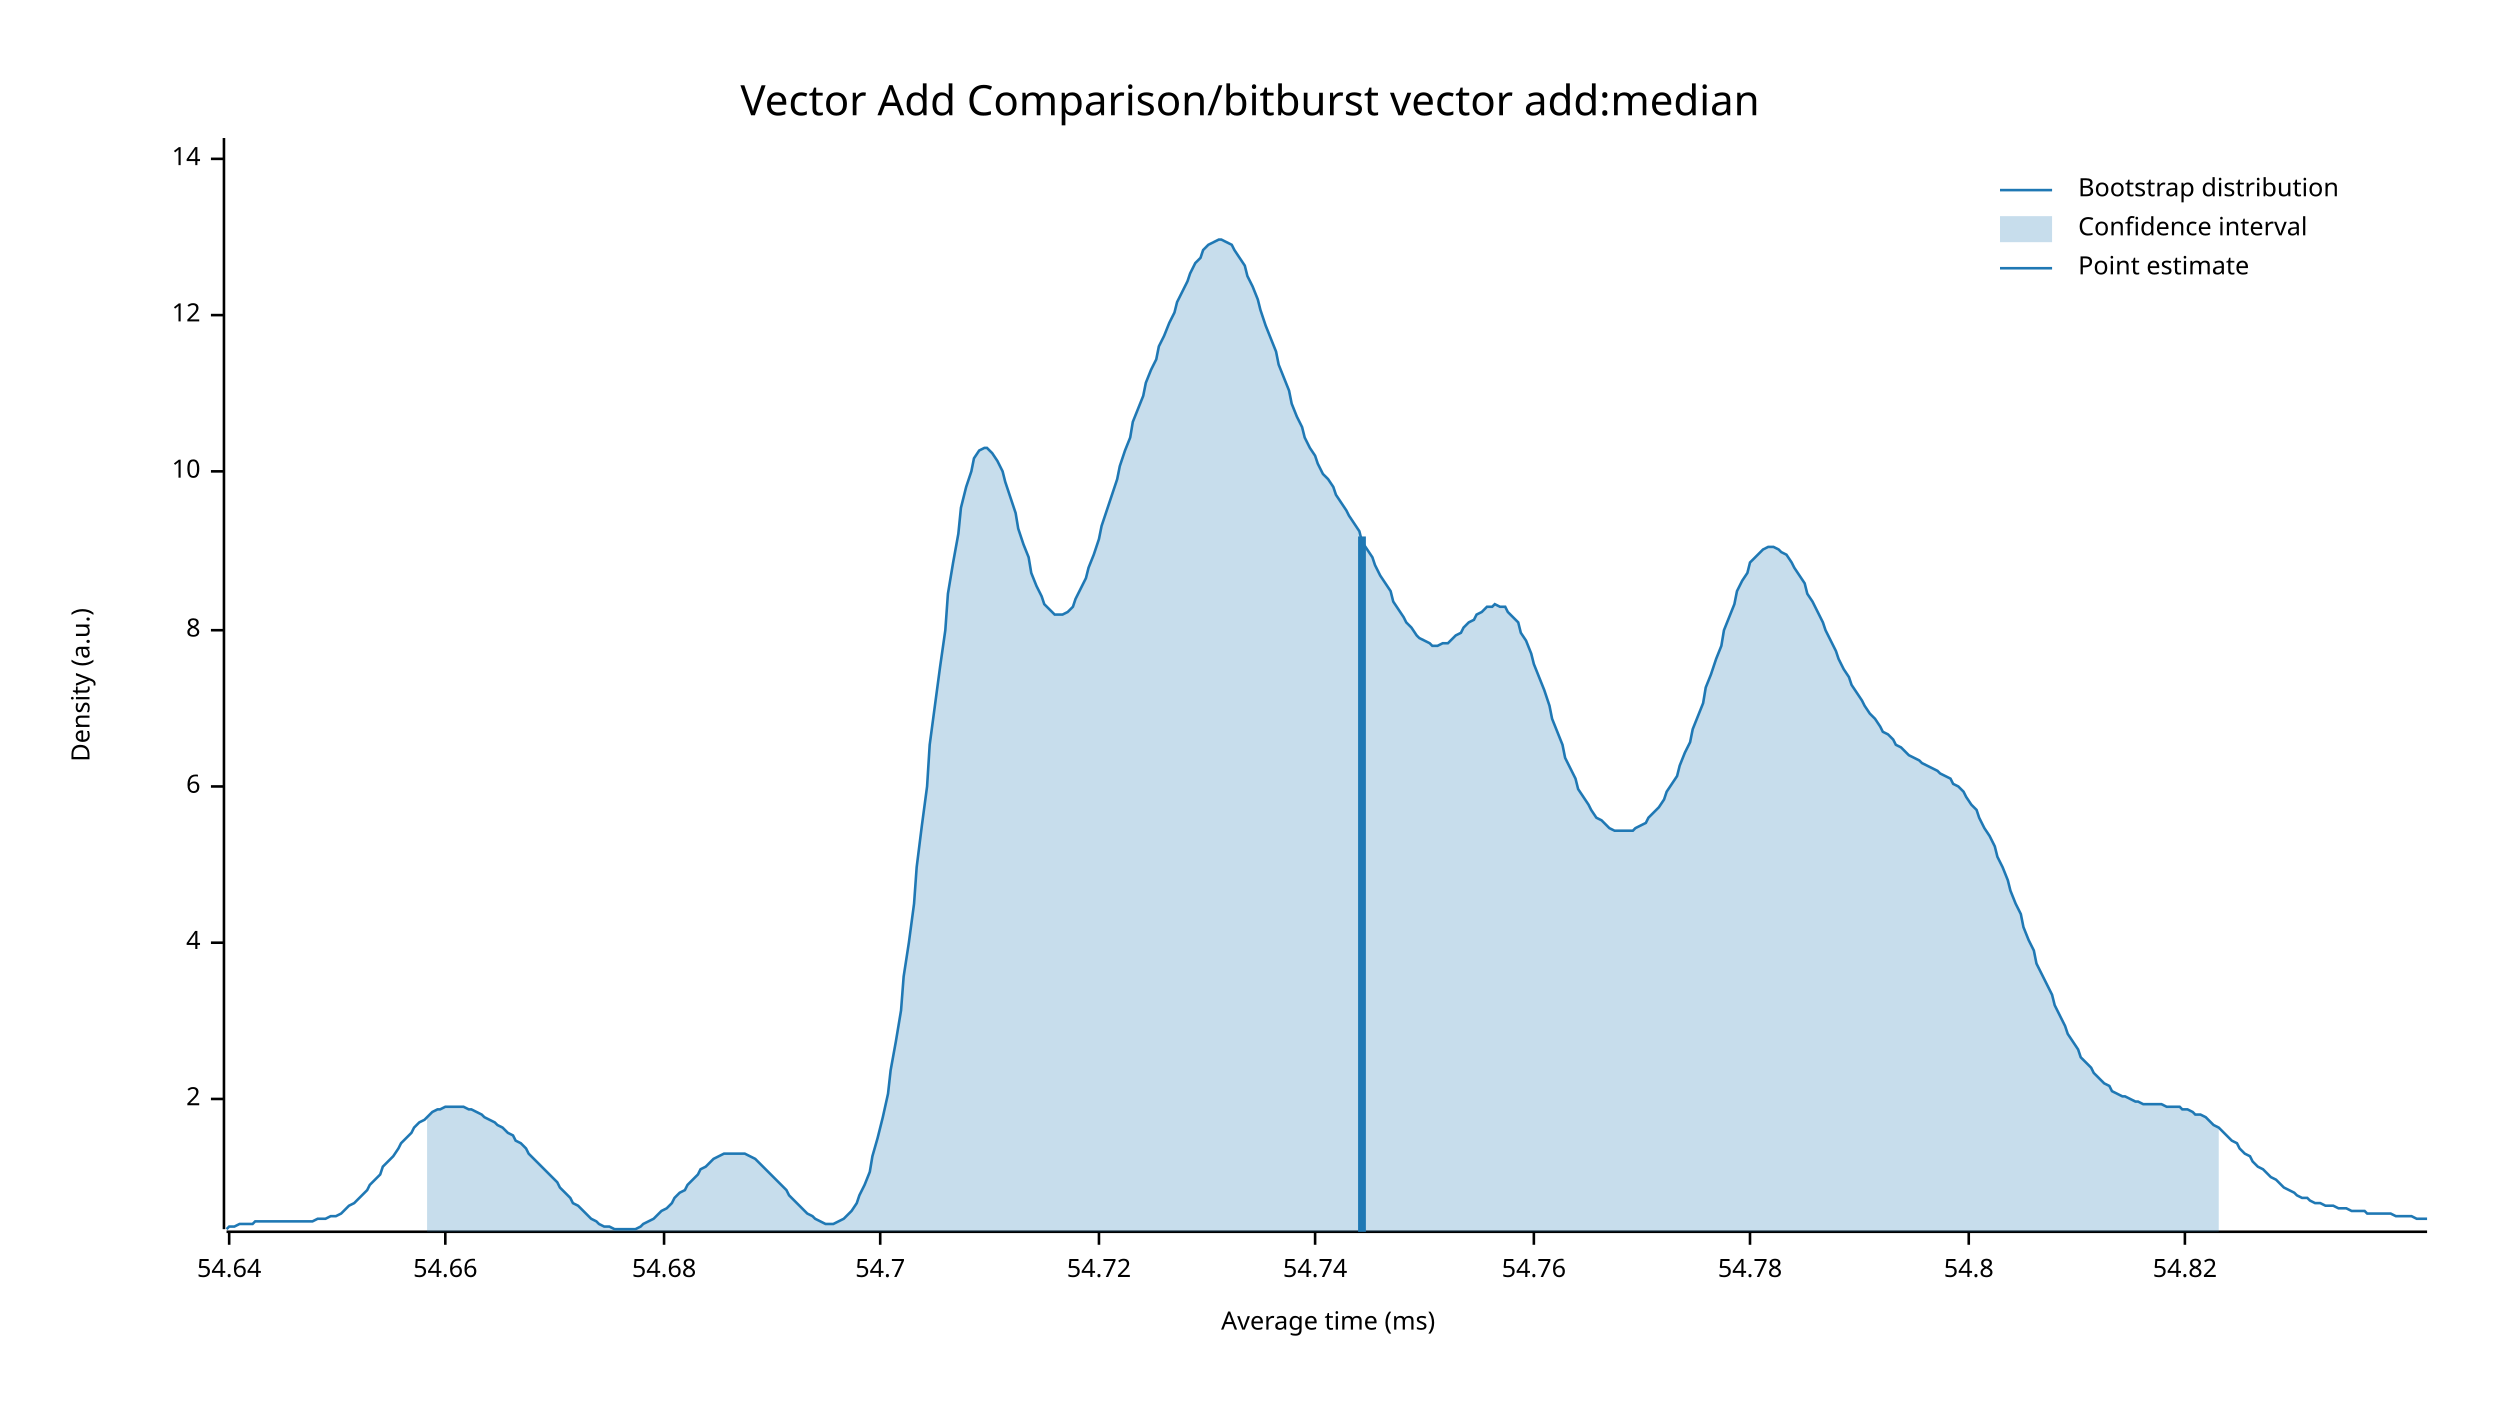
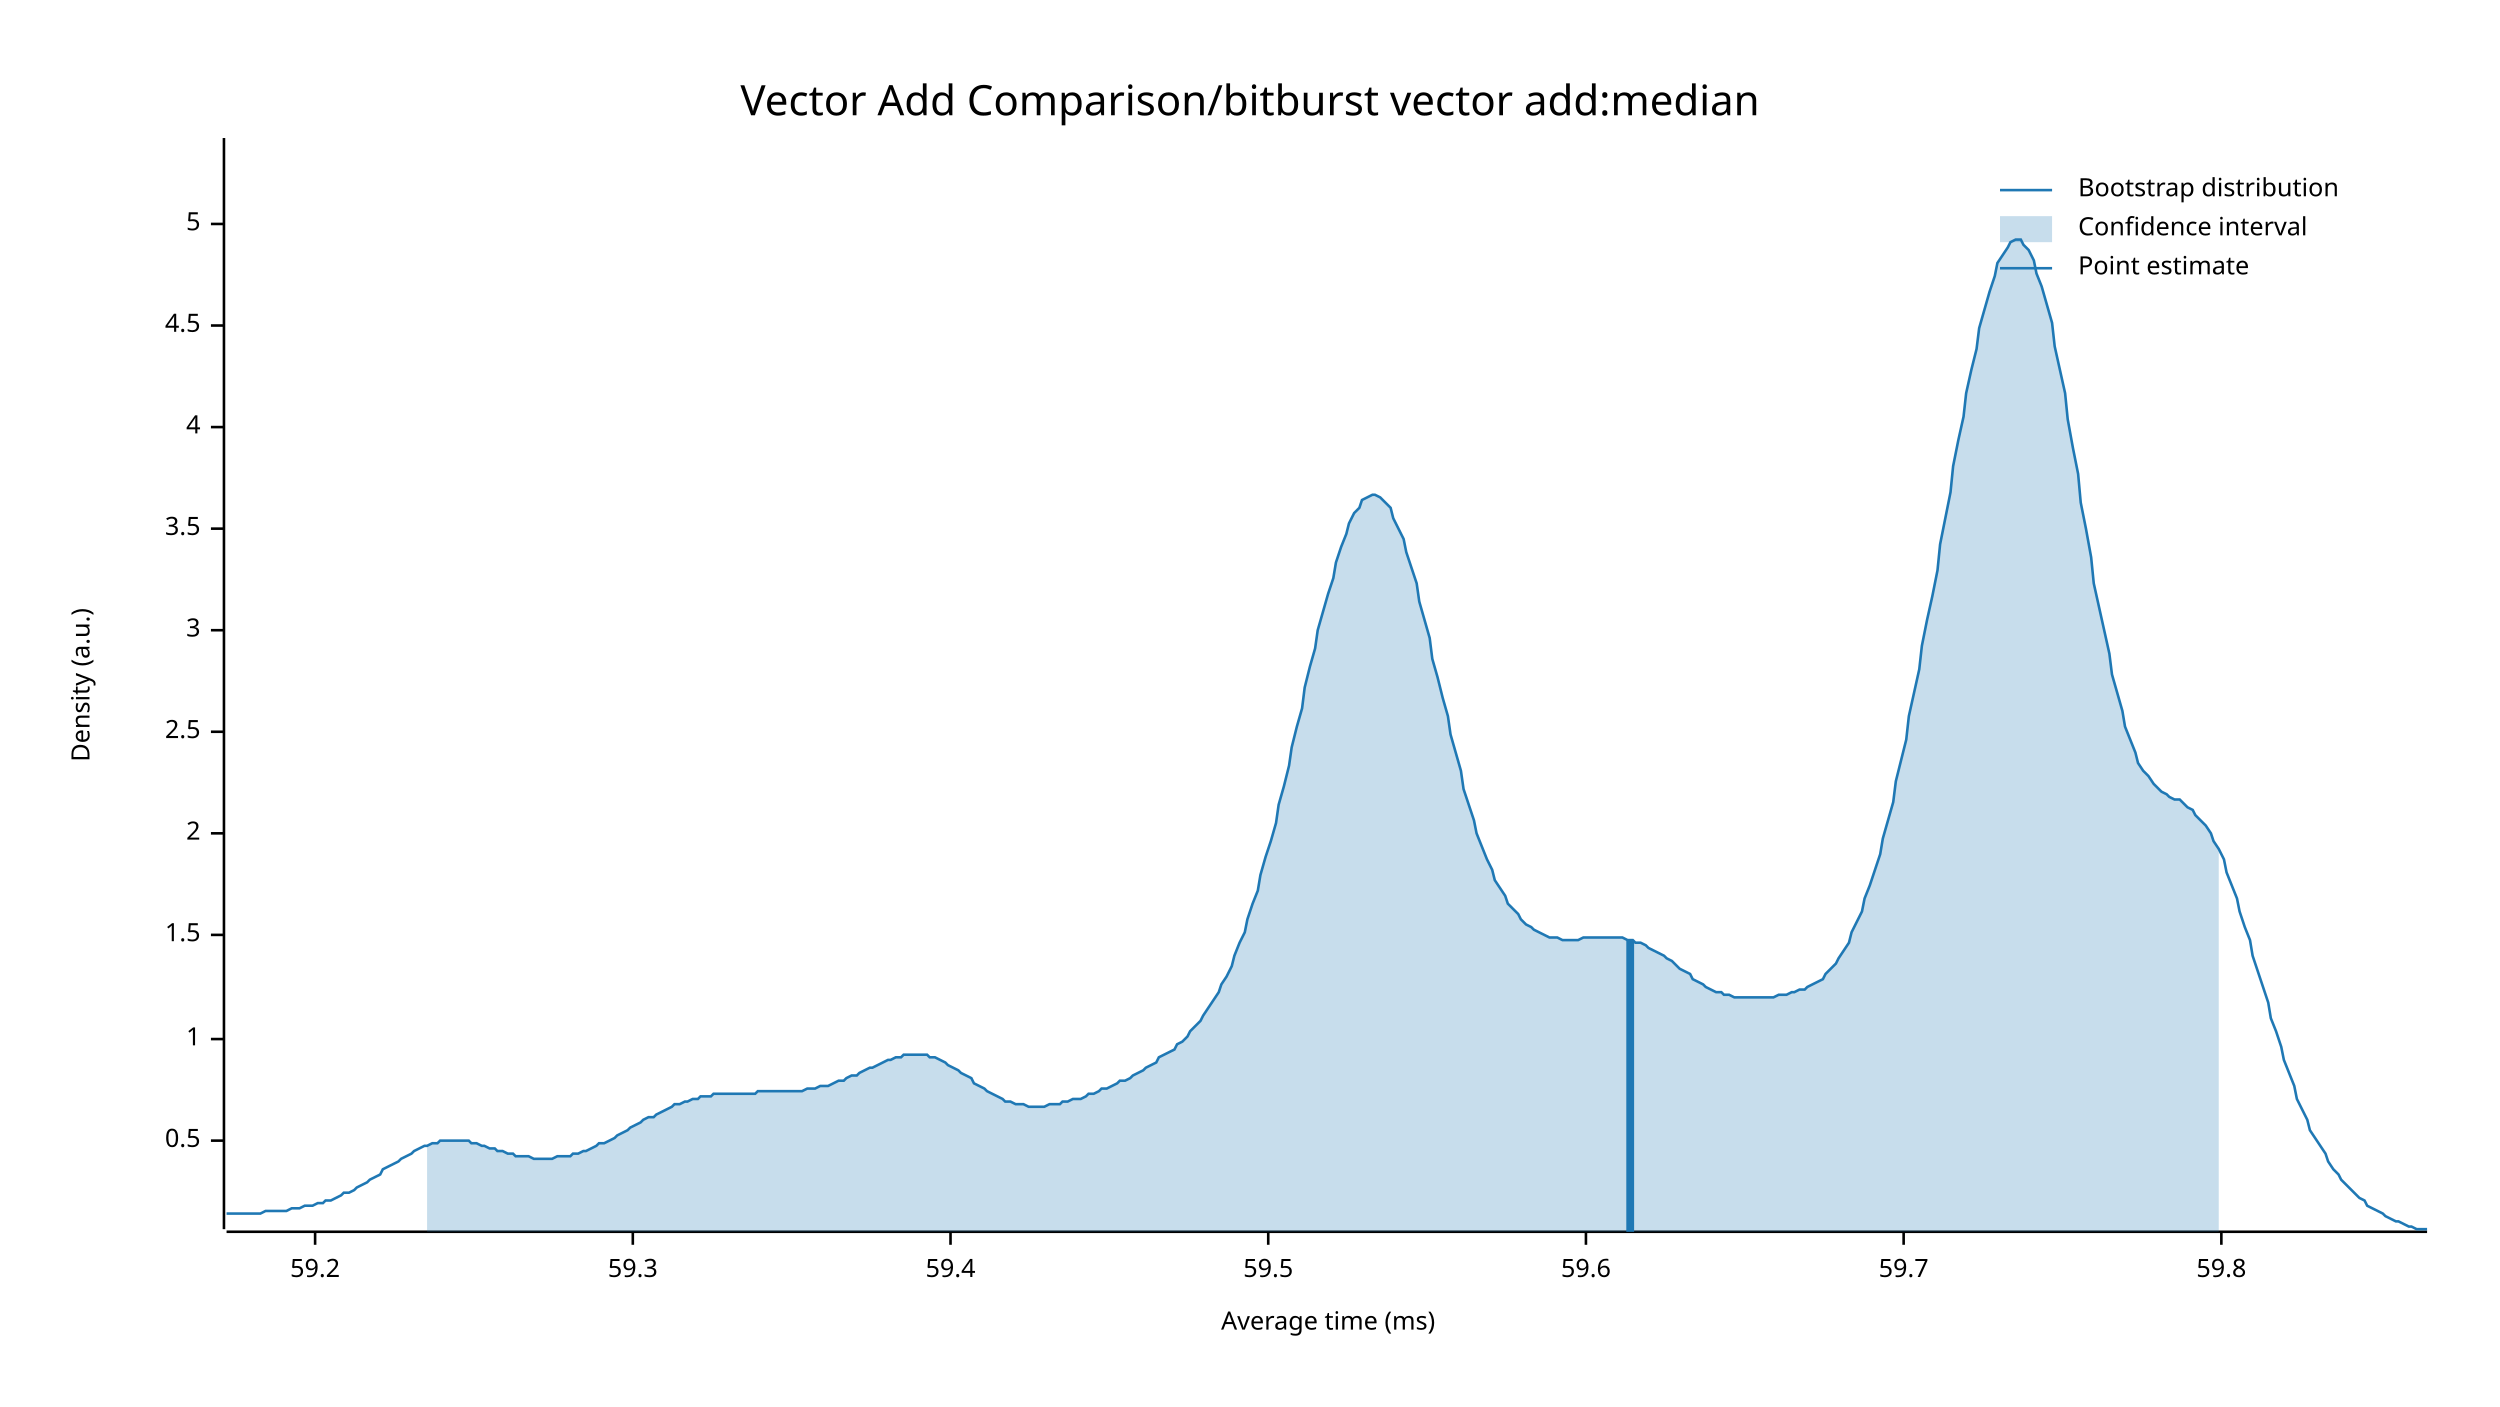
<svg xmlns="http://www.w3.org/2000/svg" width="960" height="540" viewBox="0 0 960 540">
  <text x="480" y="32" dy="0.76em" text-anchor="middle" font-family="sans-serif" font-size="16.129" opacity="1" fill="#000000">
Vector Add Comparison/bitburst vector add:median
</text>
  <text x="27" y="263" dy="0.76em" text-anchor="middle" font-family="sans-serif" font-size="9.677" opacity="1" fill="#000000" transform="rotate(270, 27, 263)">
Density (a.u.)
</text>
  <text x="510" y="513" dy="-0.5ex" text-anchor="middle" font-family="sans-serif" font-size="9.677" opacity="1" fill="#000000">
Average time (ms)
</text>
  <polyline fill="none" opacity="1" stroke="#000000" stroke-width="1" points="86,53 86,472 " />
-   <text x="77" y="422" dy="0.5ex" text-anchor="end" font-family="sans-serif" font-size="9.677" opacity="1" fill="#000000">
+   <text x="77" y="438" dy="0.5ex" text-anchor="end" font-family="sans-serif" font-size="9.677" opacity="1" fill="#000000">
+ 0.5
+ </text>
+   <polyline fill="none" opacity="1" stroke="#000000" stroke-width="1" points="81,438 86,438 " />
+   <text x="77" y="399" dy="0.5ex" text-anchor="end" font-family="sans-serif" font-size="9.677" opacity="1" fill="#000000">
+ 1
+ </text>
+   <polyline fill="none" opacity="1" stroke="#000000" stroke-width="1" points="81,399 86,399 " />
+   <text x="77" y="359" dy="0.5ex" text-anchor="end" font-family="sans-serif" font-size="9.677" opacity="1" fill="#000000">
+ 1.5
+ </text>
+   <polyline fill="none" opacity="1" stroke="#000000" stroke-width="1" points="81,359 86,359 " />
+   <text x="77" y="320" dy="0.5ex" text-anchor="end" font-family="sans-serif" font-size="9.677" opacity="1" fill="#000000">
2
</text>
-   <polyline fill="none" opacity="1" stroke="#000000" stroke-width="1" points="81,422 86,422 " />
-   <text x="77" y="362" dy="0.5ex" text-anchor="end" font-family="sans-serif" font-size="9.677" opacity="1" fill="#000000">
+   <polyline fill="none" opacity="1" stroke="#000000" stroke-width="1" points="81,320 86,320 " />
+   <text x="77" y="281" dy="0.5ex" text-anchor="end" font-family="sans-serif" font-size="9.677" opacity="1" fill="#000000">
+ 2.5
+ </text>
+   <polyline fill="none" opacity="1" stroke="#000000" stroke-width="1" points="81,281 86,281 " />
+   <text x="77" y="242" dy="0.5ex" text-anchor="end" font-family="sans-serif" font-size="9.677" opacity="1" fill="#000000">
+ 3
+ </text>
+   <polyline fill="none" opacity="1" stroke="#000000" stroke-width="1" points="81,242 86,242 " />
+   <text x="77" y="203" dy="0.5ex" text-anchor="end" font-family="sans-serif" font-size="9.677" opacity="1" fill="#000000">
+ 3.5
+ </text>
+   <polyline fill="none" opacity="1" stroke="#000000" stroke-width="1" points="81,203 86,203 " />
+   <text x="77" y="164" dy="0.5ex" text-anchor="end" font-family="sans-serif" font-size="9.677" opacity="1" fill="#000000">
4
</text>
-   <polyline fill="none" opacity="1" stroke="#000000" stroke-width="1" points="81,362 86,362 " />
-   <text x="77" y="302" dy="0.5ex" text-anchor="end" font-family="sans-serif" font-size="9.677" opacity="1" fill="#000000">
- 6
+   <polyline fill="none" opacity="1" stroke="#000000" stroke-width="1" points="81,164 86,164 " />
+   <text x="77" y="125" dy="0.5ex" text-anchor="end" font-family="sans-serif" font-size="9.677" opacity="1" fill="#000000">
+ 4.5
</text>
-   <polyline fill="none" opacity="1" stroke="#000000" stroke-width="1" points="81,302 86,302 " />
-   <text x="77" y="242" dy="0.5ex" text-anchor="end" font-family="sans-serif" font-size="9.677" opacity="1" fill="#000000">
- 8
+   <polyline fill="none" opacity="1" stroke="#000000" stroke-width="1" points="81,125 86,125 " />
+   <text x="77" y="86" dy="0.5ex" text-anchor="end" font-family="sans-serif" font-size="9.677" opacity="1" fill="#000000">
+ 5
</text>
-   <polyline fill="none" opacity="1" stroke="#000000" stroke-width="1" points="81,242 86,242 " />
-   <text x="77" y="181" dy="0.5ex" text-anchor="end" font-family="sans-serif" font-size="9.677" opacity="1" fill="#000000">
- 10
+   <polyline fill="none" opacity="1" stroke="#000000" stroke-width="1" points="81,86 86,86 " />
+   <polyline fill="none" opacity="1" stroke="#000000" stroke-width="1" points="87,473 932,473 " />
+   <text x="121" y="483" dy="0.76em" text-anchor="middle" font-family="sans-serif" font-size="9.677" opacity="1" fill="#000000">
+ 59.2
</text>
-   <polyline fill="none" opacity="1" stroke="#000000" stroke-width="1" points="81,181 86,181 " />
-   <text x="77" y="121" dy="0.5ex" text-anchor="end" font-family="sans-serif" font-size="9.677" opacity="1" fill="#000000">
- 12
+   <polyline fill="none" opacity="1" stroke="#000000" stroke-width="1" points="121,473 121,478 " />
+   <text x="243" y="483" dy="0.76em" text-anchor="middle" font-family="sans-serif" font-size="9.677" opacity="1" fill="#000000">
+ 59.3
</text>
-   <polyline fill="none" opacity="1" stroke="#000000" stroke-width="1" points="81,121 86,121 " />
-   <text x="77" y="61" dy="0.5ex" text-anchor="end" font-family="sans-serif" font-size="9.677" opacity="1" fill="#000000">
- 14
+   <polyline fill="none" opacity="1" stroke="#000000" stroke-width="1" points="243,473 243,478 " />
+   <text x="365" y="483" dy="0.76em" text-anchor="middle" font-family="sans-serif" font-size="9.677" opacity="1" fill="#000000">
+ 59.4
</text>
-   <polyline fill="none" opacity="1" stroke="#000000" stroke-width="1" points="81,61 86,61 " />
-   <polyline fill="none" opacity="1" stroke="#000000" stroke-width="1" points="87,473 932,473 " />
-   <text x="88" y="483" dy="0.76em" text-anchor="middle" font-family="sans-serif" font-size="9.677" opacity="1" fill="#000000">
- 54.64
+   <polyline fill="none" opacity="1" stroke="#000000" stroke-width="1" points="365,473 365,478 " />
+   <text x="487" y="483" dy="0.76em" text-anchor="middle" font-family="sans-serif" font-size="9.677" opacity="1" fill="#000000">
+ 59.5
</text>
-   <polyline fill="none" opacity="1" stroke="#000000" stroke-width="1" points="88,473 88,478 " />
-   <text x="171" y="483" dy="0.76em" text-anchor="middle" font-family="sans-serif" font-size="9.677" opacity="1" fill="#000000">
- 54.66
+   <polyline fill="none" opacity="1" stroke="#000000" stroke-width="1" points="487,473 487,478 " />
+   <text x="609" y="483" dy="0.76em" text-anchor="middle" font-family="sans-serif" font-size="9.677" opacity="1" fill="#000000">
+ 59.6
</text>
-   <polyline fill="none" opacity="1" stroke="#000000" stroke-width="1" points="171,473 171,478 " />
-   <text x="255" y="483" dy="0.76em" text-anchor="middle" font-family="sans-serif" font-size="9.677" opacity="1" fill="#000000">
- 54.68
+   <polyline fill="none" opacity="1" stroke="#000000" stroke-width="1" points="609,473 609,478 " />
+   <text x="731" y="483" dy="0.76em" text-anchor="middle" font-family="sans-serif" font-size="9.677" opacity="1" fill="#000000">
+ 59.7
</text>
-   <polyline fill="none" opacity="1" stroke="#000000" stroke-width="1" points="255,473 255,478 " />
-   <text x="338" y="483" dy="0.76em" text-anchor="middle" font-family="sans-serif" font-size="9.677" opacity="1" fill="#000000">
- 54.7
+   <polyline fill="none" opacity="1" stroke="#000000" stroke-width="1" points="731,473 731,478 " />
+   <text x="853" y="483" dy="0.76em" text-anchor="middle" font-family="sans-serif" font-size="9.677" opacity="1" fill="#000000">
+ 59.8
</text>
-   <polyline fill="none" opacity="1" stroke="#000000" stroke-width="1" points="338,473 338,478 " />
-   <text x="422" y="483" dy="0.76em" text-anchor="middle" font-family="sans-serif" font-size="9.677" opacity="1" fill="#000000">
- 54.72
- </text>
-   <polyline fill="none" opacity="1" stroke="#000000" stroke-width="1" points="422,473 422,478 " />
-   <text x="505" y="483" dy="0.76em" text-anchor="middle" font-family="sans-serif" font-size="9.677" opacity="1" fill="#000000">
- 54.74
- </text>
-   <polyline fill="none" opacity="1" stroke="#000000" stroke-width="1" points="505,473 505,478 " />
-   <text x="589" y="483" dy="0.76em" text-anchor="middle" font-family="sans-serif" font-size="9.677" opacity="1" fill="#000000">
- 54.76
- </text>
-   <polyline fill="none" opacity="1" stroke="#000000" stroke-width="1" points="589,473 589,478 " />
-   <text x="672" y="483" dy="0.76em" text-anchor="middle" font-family="sans-serif" font-size="9.677" opacity="1" fill="#000000">
- 54.78
- </text>
-   <polyline fill="none" opacity="1" stroke="#000000" stroke-width="1" points="672,473 672,478 " />
-   <text x="756" y="483" dy="0.76em" text-anchor="middle" font-family="sans-serif" font-size="9.677" opacity="1" fill="#000000">
- 54.8
- </text>
-   <polyline fill="none" opacity="1" stroke="#000000" stroke-width="1" points="756,473 756,478 " />
-   <text x="839" y="483" dy="0.76em" text-anchor="middle" font-family="sans-serif" font-size="9.677" opacity="1" fill="#000000">
- 54.82
- </text>
-   <polyline fill="none" opacity="1" stroke="#000000" stroke-width="1" points="839,473 839,478 " />
-   <polyline fill="none" opacity="1" stroke="#1F78B4" stroke-width="1" points="87,472 88,471 90,471 92,470 93,470 95,470 97,470 98,469 100,469 102,469 103,469 105,469 107,469 109,469 110,469 112,469 114,469 115,469 117,469 119,469 120,469 122,468 124,468 125,468 127,467 129,467 131,466 132,465 134,463 136,462 137,461 139,459 141,457 142,455 144,453 146,451 147,448 149,446 151,444 153,441 154,439 156,437 158,435 159,433 161,431 163,430 164,429 166,427 168,426 169,426 171,425 173,425 175,425 176,425 178,425 180,426 181,426 183,427 185,428 186,429 188,430 190,431 191,432 193,433 195,435 197,436 198,438 200,439 202,441 203,443 205,445 207,447 208,448 210,450 212,452 214,454 215,456 217,458 219,460 220,462 222,463 224,465 225,466 227,468 229,469 230,470 232,471 234,471 236,472 237,472 239,472 241,472 242,472 244,472 246,471 247,470 249,469 251,468 252,467 254,465 256,464 258,462 259,460 261,458 263,457 264,455 266,453 268,451 269,449 271,448 273,446 274,445 276,444 278,443 280,443 281,443 283,443 285,443 286,443 288,444 290,445 291,446 293,448 295,450 296,451 298,453 300,455 302,457 303,459 305,461 307,463 308,464 310,466 312,467 313,468 315,469 317,470 318,470 320,470 322,469 324,468 325,467 327,465 329,462 330,459 332,455 334,450 335,444 337,437 339,429 341,420 342,411 344,400 346,388 347,375 349,362 351,347 352,333 354,317 356,302 357,286 359,271 361,256 363,242 364,228 366,216 368,205 369,195 371,187 373,181 374,176 376,173 378,172 379,172 381,174 383,177 385,181 386,185 388,191 390,197 391,203 393,209 395,214 396,220 398,225 400,229 401,232 403,234 405,236 407,236 408,236 410,235 412,233 413,230 415,226 417,222 418,218 420,213 422,207 423,202 425,196 427,190 429,184 430,179 432,173 434,168 435,162 437,157 439,152 440,147 442,142 444,138 445,133 447,129 449,124 451,120 452,116 454,112 456,108 457,105 459,101 461,99 462,96 464,94 466,93 468,92 469,92 471,93 473,94 474,96 476,99 478,102 479,106 481,110 483,115 484,119 486,125 488,130 490,135 491,140 493,145 495,150 496,155 498,160 500,164 501,168 503,172 505,175 506,178 508,182 510,184 512,187 513,190 515,193 517,196 518,198 520,201 522,204 523,208 525,211 527,214 528,217 530,221 532,224 534,227 535,231 537,234 539,237 540,239 542,241 544,244 545,245 547,246 549,247 550,248 552,248 554,247 556,247 557,246 559,244 561,243 562,241 564,239 566,238 567,236 569,235 571,233 573,233 574,232 576,233 578,233 579,235 581,237 583,239 584,243 586,246 588,251 589,255 591,260 593,265 595,271 596,276 598,281 600,286 601,291 603,295 605,299 606,303 608,306 610,309 611,311 613,314 615,315 617,317 618,318 620,319 622,319 623,319 625,319 627,319 628,318 630,317 632,316 633,314 635,312 637,310 639,307 640,304 642,301 644,298 645,294 647,289 649,285 650,280 652,275 654,270 655,264 657,259 659,253 661,248 662,242 664,237 666,232 667,227 669,223 671,220 672,216 674,214 676,212 677,211 679,210 681,210 683,211 684,212 686,213 688,216 689,218 691,221 693,224 694,228 696,231 698,235 700,239 701,242 703,246 705,250 706,253 708,257 710,260 711,263 713,266 715,269 716,271 718,274 720,276 722,279 723,281 725,282 727,284 728,286 730,287 732,289 733,290 735,291 737,292 738,293 740,294 742,295 744,296 745,297 747,298 749,299 750,301 752,302 754,304 755,306 757,309 759,311 760,314 762,318 764,321 766,325 767,329 769,333 771,338 772,342 774,347 776,351 777,356 779,361 781,365 782,370 784,374 786,378 788,382 789,386 791,390 793,394 794,397 796,400 798,403 799,406 801,408 803,410 804,412 806,414 808,416 810,417 811,419 813,420 815,421 816,421 818,422 820,423 821,423 823,424 825,424 827,424 828,424 830,424 832,425 833,425 835,425 837,425 838,426 840,426 842,427 843,428 845,428 847,429 849,431 850,432 852,433 854,435 855,436 857,438 859,439 860,441 862,443 864,444 865,446 867,448 869,449 871,451 872,452 874,453 876,455 877,456 879,457 881,458 882,459 884,460 886,460 887,461 889,462 891,462 893,463 894,463 896,463 898,464 899,464 901,464 903,465 904,465 906,465 908,465 909,466 911,466 913,466 915,466 916,466 918,466 920,467 921,467 923,467 925,467 926,467 928,468 930,468 932,468 " />
-   <polygon opacity="0.25" fill="#1F78B4" points="164,429 166,427 168,426 169,426 171,425 173,425 175,425 176,425 178,425 180,426 181,426 183,427 185,428 186,429 188,430 190,431 191,432 193,433 195,435 197,436 198,438 200,439 202,441 203,443 205,445 207,447 208,448 210,450 212,452 214,454 215,456 217,458 219,460 220,462 222,463 224,465 225,466 227,468 229,469 230,470 232,471 234,471 236,472 237,472 239,472 241,472 242,472 244,472 246,471 247,470 249,469 251,468 252,467 254,465 256,464 258,462 259,460 261,458 263,457 264,455 266,453 268,451 269,449 271,448 273,446 274,445 276,444 278,443 280,443 281,443 283,443 285,443 286,443 288,444 290,445 291,446 293,448 295,450 296,451 298,453 300,455 302,457 303,459 305,461 307,463 308,464 310,466 312,467 313,468 315,469 317,470 318,470 320,470 322,469 324,468 325,467 327,465 329,462 330,459 332,455 334,450 335,444 337,437 339,429 341,420 342,411 344,400 346,388 347,375 349,362 351,347 352,333 354,317 356,302 357,286 359,271 361,256 363,242 364,228 366,216 368,205 369,195 371,187 373,181 374,176 376,173 378,172 379,172 381,174 383,177 385,181 386,185 388,191 390,197 391,203 393,209 395,214 396,220 398,225 400,229 401,232 403,234 405,236 407,236 408,236 410,235 412,233 413,230 415,226 417,222 418,218 420,213 422,207 423,202 425,196 427,190 429,184 430,179 432,173 434,168 435,162 437,157 439,152 440,147 442,142 444,138 445,133 447,129 449,124 451,120 452,116 454,112 456,108 457,105 459,101 461,99 462,96 464,94 466,93 468,92 469,92 471,93 473,94 474,96 476,99 478,102 479,106 481,110 483,115 484,119 486,125 488,130 490,135 491,140 493,145 495,150 496,155 498,160 500,164 501,168 503,172 505,175 506,178 508,182 510,184 512,187 513,190 515,193 517,196 518,198 520,201 522,204 523,208 525,211 527,214 528,217 530,221 532,224 534,227 535,231 537,234 539,237 540,239 542,241 544,244 545,245 547,246 549,247 550,248 552,248 554,247 556,247 557,246 559,244 561,243 562,241 564,239 566,238 567,236 569,235 571,233 573,233 574,232 576,233 578,233 579,235 581,237 583,239 584,243 586,246 588,251 589,255 591,260 593,265 595,271 596,276 598,281 600,286 601,291 603,295 605,299 606,303 608,306 610,309 611,311 613,314 615,315 617,317 618,318 620,319 622,319 623,319 625,319 627,319 628,318 630,317 632,316 633,314 635,312 637,310 639,307 640,304 642,301 644,298 645,294 647,289 649,285 650,280 652,275 654,270 655,264 657,259 659,253 661,248 662,242 664,237 666,232 667,227 669,223 671,220 672,216 674,214 676,212 677,211 679,210 681,210 683,211 684,212 686,213 688,216 689,218 691,221 693,224 694,228 696,231 698,235 700,239 701,242 703,246 705,250 706,253 708,257 710,260 711,263 713,266 715,269 716,271 718,274 720,276 722,279 723,281 725,282 727,284 728,286 730,287 732,289 733,290 735,291 737,292 738,293 740,294 742,295 744,296 745,297 747,298 749,299 750,301 752,302 754,304 755,306 757,309 759,311 760,314 762,318 764,321 766,325 767,329 769,333 771,338 772,342 774,347 776,351 777,356 779,361 781,365 782,370 784,374 786,378 788,382 789,386 791,390 793,394 794,397 796,400 798,403 799,406 801,408 803,410 804,412 806,414 808,416 810,417 811,419 813,420 815,421 816,421 818,422 820,423 821,423 823,424 825,424 827,424 828,424 830,424 832,425 833,425 835,425 837,425 838,426 840,426 842,427 843,428 845,428 847,429 849,431 850,432 852,433 852,473 164,473 " />
-   <polyline fill="none" opacity="1" stroke="#1F78B4" stroke-width="3" points="523,473 523,206 " />
+   <polyline fill="none" opacity="1" stroke="#000000" stroke-width="1" points="853,473 853,478 " />
+   <polyline fill="none" opacity="1" stroke="#1F78B4" stroke-width="1" points="87,466 88,466 90,466 92,466 93,466 95,466 97,466 98,466 100,466 102,465 103,465 105,465 107,465 109,465 110,465 112,464 114,464 115,464 117,463 119,463 120,463 122,462 124,462 125,461 127,461 129,460 131,459 132,458 134,458 136,457 137,456 139,455 141,454 142,453 144,452 146,451 147,449 149,448 151,447 153,446 154,445 156,444 158,443 159,442 161,441 163,440 164,440 166,439 168,439 169,438 171,438 173,438 175,438 176,438 178,438 180,438 181,439 183,439 185,440 186,440 188,441 190,441 191,442 193,442 195,443 197,443 198,444 200,444 202,444 203,444 205,445 207,445 208,445 210,445 212,445 214,444 215,444 217,444 219,444 220,443 222,443 224,442 225,442 227,441 229,440 230,439 232,439 234,438 236,437 237,436 239,435 241,434 242,433 244,432 246,431 247,430 249,429 251,429 252,428 254,427 256,426 258,425 259,424 261,424 263,423 264,423 266,422 268,422 269,421 271,421 273,421 274,420 276,420 278,420 280,420 281,420 283,420 285,420 286,420 288,420 290,420 291,419 293,419 295,419 296,419 298,419 300,419 302,419 303,419 305,419 307,419 308,419 310,418 312,418 313,418 315,417 317,417 318,417 320,416 322,415 324,415 325,414 327,413 329,413 330,412 332,411 334,410 335,410 337,409 339,408 341,407 342,407 344,406 346,406 347,405 349,405 351,405 352,405 354,405 356,405 357,406 359,406 361,407 363,408 364,409 366,410 368,411 369,412 371,413 373,414 374,416 376,417 378,418 379,419 381,420 383,421 385,422 386,423 388,423 390,424 391,424 393,424 395,425 396,425 398,425 400,425 401,425 403,424 405,424 407,424 408,423 410,423 412,422 413,422 415,422 417,421 418,420 420,420 422,419 423,418 425,418 427,417 429,416 430,415 432,415 434,414 435,413 437,412 439,411 440,410 442,409 444,408 445,406 447,405 449,404 451,403 452,401 454,400 456,398 457,396 459,394 461,392 462,390 464,387 466,384 468,381 469,378 471,375 473,371 474,367 476,362 478,358 479,353 481,347 483,342 484,336 486,329 488,323 490,316 491,309 493,302 495,294 496,287 498,279 500,272 501,264 503,256 505,249 506,242 508,235 510,228 512,222 513,216 515,210 517,205 518,201 520,197 522,195 523,192 525,191 527,190 528,190 530,191 532,193 534,195 535,199 537,203 539,207 540,212 542,218 544,224 545,231 547,238 549,245 550,253 552,260 554,268 556,275 557,282 559,289 561,296 562,303 564,309 566,315 567,320 569,325 571,330 573,334 574,338 576,341 578,344 579,347 581,349 583,351 584,353 586,355 588,356 589,357 591,358 593,359 595,360 596,360 598,360 600,361 601,361 603,361 605,361 606,361 608,360 610,360 611,360 613,360 615,360 617,360 618,360 620,360 622,360 623,360 625,361 627,361 628,362 630,362 632,363 633,364 635,365 637,366 639,367 640,368 642,369 644,371 645,372 647,373 649,374 650,376 652,377 654,378 655,379 657,380 659,381 661,381 662,382 664,382 666,383 667,383 669,383 671,383 672,383 674,383 676,383 677,383 679,383 681,383 683,382 684,382 686,382 688,381 689,381 691,380 693,380 694,379 696,378 698,377 700,376 701,374 703,372 705,370 706,368 708,365 710,362 711,358 713,354 715,350 716,345 718,340 720,334 722,328 723,322 725,315 727,308 728,300 730,292 732,284 733,275 735,266 737,257 738,248 740,238 742,229 744,219 745,209 747,199 749,189 750,179 752,169 754,160 755,151 757,142 759,134 760,126 762,119 764,112 766,106 767,101 769,98 771,95 772,93 774,92 776,92 777,94 779,96 781,100 782,105 784,110 786,117 788,124 789,133 791,142 793,151 794,161 796,172 798,182 799,193 801,203 803,214 804,224 806,233 808,242 810,251 811,259 813,266 815,273 816,279 818,284 820,289 821,293 823,296 825,298 827,301 828,302 830,304 832,305 833,306 835,307 837,307 838,308 840,310 842,311 843,313 845,315 847,317 849,320 850,323 852,326 854,330 855,335 857,340 859,345 860,350 862,356 864,361 865,367 867,373 869,379 871,385 872,391 874,396 876,402 877,407 879,412 881,417 882,422 884,426 886,430 887,434 889,437 891,440 893,443 894,446 896,449 898,451 899,453 901,455 903,457 904,458 906,460 908,461 909,463 911,464 913,465 915,466 916,467 918,468 920,469 921,469 923,470 925,471 926,471 928,472 930,472 932,472 " />
+   <polygon opacity="0.25" fill="#1F78B4" points="164,440 166,439 168,439 169,438 171,438 173,438 175,438 176,438 178,438 180,438 181,439 183,439 185,440 186,440 188,441 190,441 191,442 193,442 195,443 197,443 198,444 200,444 202,444 203,444 205,445 207,445 208,445 210,445 212,445 214,444 215,444 217,444 219,444 220,443 222,443 224,442 225,442 227,441 229,440 230,439 232,439 234,438 236,437 237,436 239,435 241,434 242,433 244,432 246,431 247,430 249,429 251,429 252,428 254,427 256,426 258,425 259,424 261,424 263,423 264,423 266,422 268,422 269,421 271,421 273,421 274,420 276,420 278,420 280,420 281,420 283,420 285,420 286,420 288,420 290,420 291,419 293,419 295,419 296,419 298,419 300,419 302,419 303,419 305,419 307,419 308,419 310,418 312,418 313,418 315,417 317,417 318,417 320,416 322,415 324,415 325,414 327,413 329,413 330,412 332,411 334,410 335,410 337,409 339,408 341,407 342,407 344,406 346,406 347,405 349,405 351,405 352,405 354,405 356,405 357,406 359,406 361,407 363,408 364,409 366,410 368,411 369,412 371,413 373,414 374,416 376,417 378,418 379,419 381,420 383,421 385,422 386,423 388,423 390,424 391,424 393,424 395,425 396,425 398,425 400,425 401,425 403,424 405,424 407,424 408,423 410,423 412,422 413,422 415,422 417,421 418,420 420,420 422,419 423,418 425,418 427,417 429,416 430,415 432,415 434,414 435,413 437,412 439,411 440,410 442,409 444,408 445,406 447,405 449,404 451,403 452,401 454,400 456,398 457,396 459,394 461,392 462,390 464,387 466,384 468,381 469,378 471,375 473,371 474,367 476,362 478,358 479,353 481,347 483,342 484,336 486,329 488,323 490,316 491,309 493,302 495,294 496,287 498,279 500,272 501,264 503,256 505,249 506,242 508,235 510,228 512,222 513,216 515,210 517,205 518,201 520,197 522,195 523,192 525,191 527,190 528,190 530,191 532,193 534,195 535,199 537,203 539,207 540,212 542,218 544,224 545,231 547,238 549,245 550,253 552,260 554,268 556,275 557,282 559,289 561,296 562,303 564,309 566,315 567,320 569,325 571,330 573,334 574,338 576,341 578,344 579,347 581,349 583,351 584,353 586,355 588,356 589,357 591,358 593,359 595,360 596,360 598,360 600,361 601,361 603,361 605,361 606,361 608,360 610,360 611,360 613,360 615,360 617,360 618,360 620,360 622,360 623,360 625,361 627,361 628,362 630,362 632,363 633,364 635,365 637,366 639,367 640,368 642,369 644,371 645,372 647,373 649,374 650,376 652,377 654,378 655,379 657,380 659,381 661,381 662,382 664,382 666,383 667,383 669,383 671,383 672,383 674,383 676,383 677,383 679,383 681,383 683,382 684,382 686,382 688,381 689,381 691,380 693,380 694,379 696,378 698,377 700,376 701,374 703,372 705,370 706,368 708,365 710,362 711,358 713,354 715,350 716,345 718,340 720,334 722,328 723,322 725,315 727,308 728,300 730,292 732,284 733,275 735,266 737,257 738,248 740,238 742,229 744,219 745,209 747,199 749,189 750,179 752,169 754,160 755,151 757,142 759,134 760,126 762,119 764,112 766,106 767,101 769,98 771,95 772,93 774,92 776,92 777,94 779,96 781,100 782,105 784,110 786,117 788,124 789,133 791,142 793,151 794,161 796,172 798,182 799,193 801,203 803,214 804,224 806,233 808,242 810,251 811,259 813,266 815,273 816,279 818,284 820,289 821,293 823,296 825,298 827,301 828,302 830,304 832,305 833,306 835,307 837,307 838,308 840,310 842,311 843,313 845,315 847,317 849,320 850,323 852,326 852,473 164,473 " />
+   <polyline fill="none" opacity="1" stroke="#1F78B4" stroke-width="3" points="626,473 626,361 " />
  <text x="798" y="68" dy="0.76em" text-anchor="start" font-family="sans-serif" font-size="9.677" opacity="1" fill="#000000">
Bootstrap distribution
</text>
  <text x="798" y="83" dy="0.76em" text-anchor="start" font-family="sans-serif" font-size="9.677" opacity="1" fill="#000000">
Confidence interval
</text>
  <text x="798" y="98" dy="0.76em" text-anchor="start" font-family="sans-serif" font-size="9.677" opacity="1" fill="#000000">
Point estimate
</text>
  <polyline fill="none" opacity="1" stroke="#1F78B4" stroke-width="1" points="768,73 788,73 " />
  <rect x="768" y="83" width="20" height="10" opacity="0.25" fill="#1F78B4" stroke="none" />
  <polyline fill="none" opacity="1" stroke="#1F78B4" stroke-width="1" points="768,103 788,103 " />
</svg>
